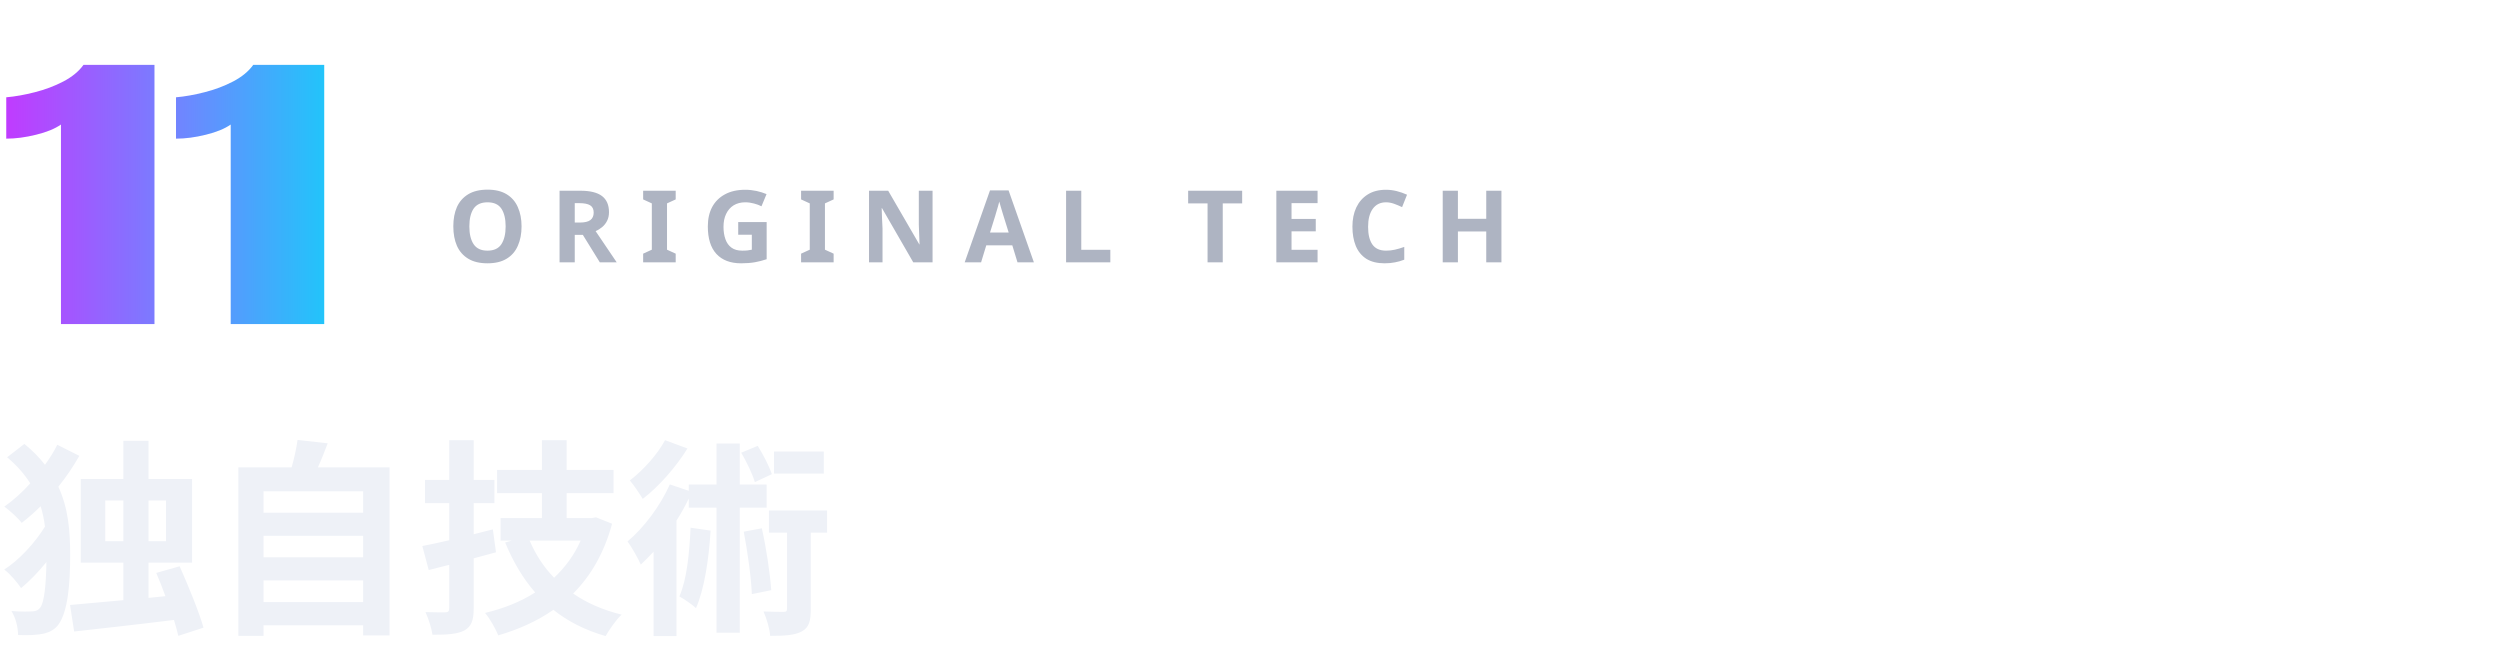
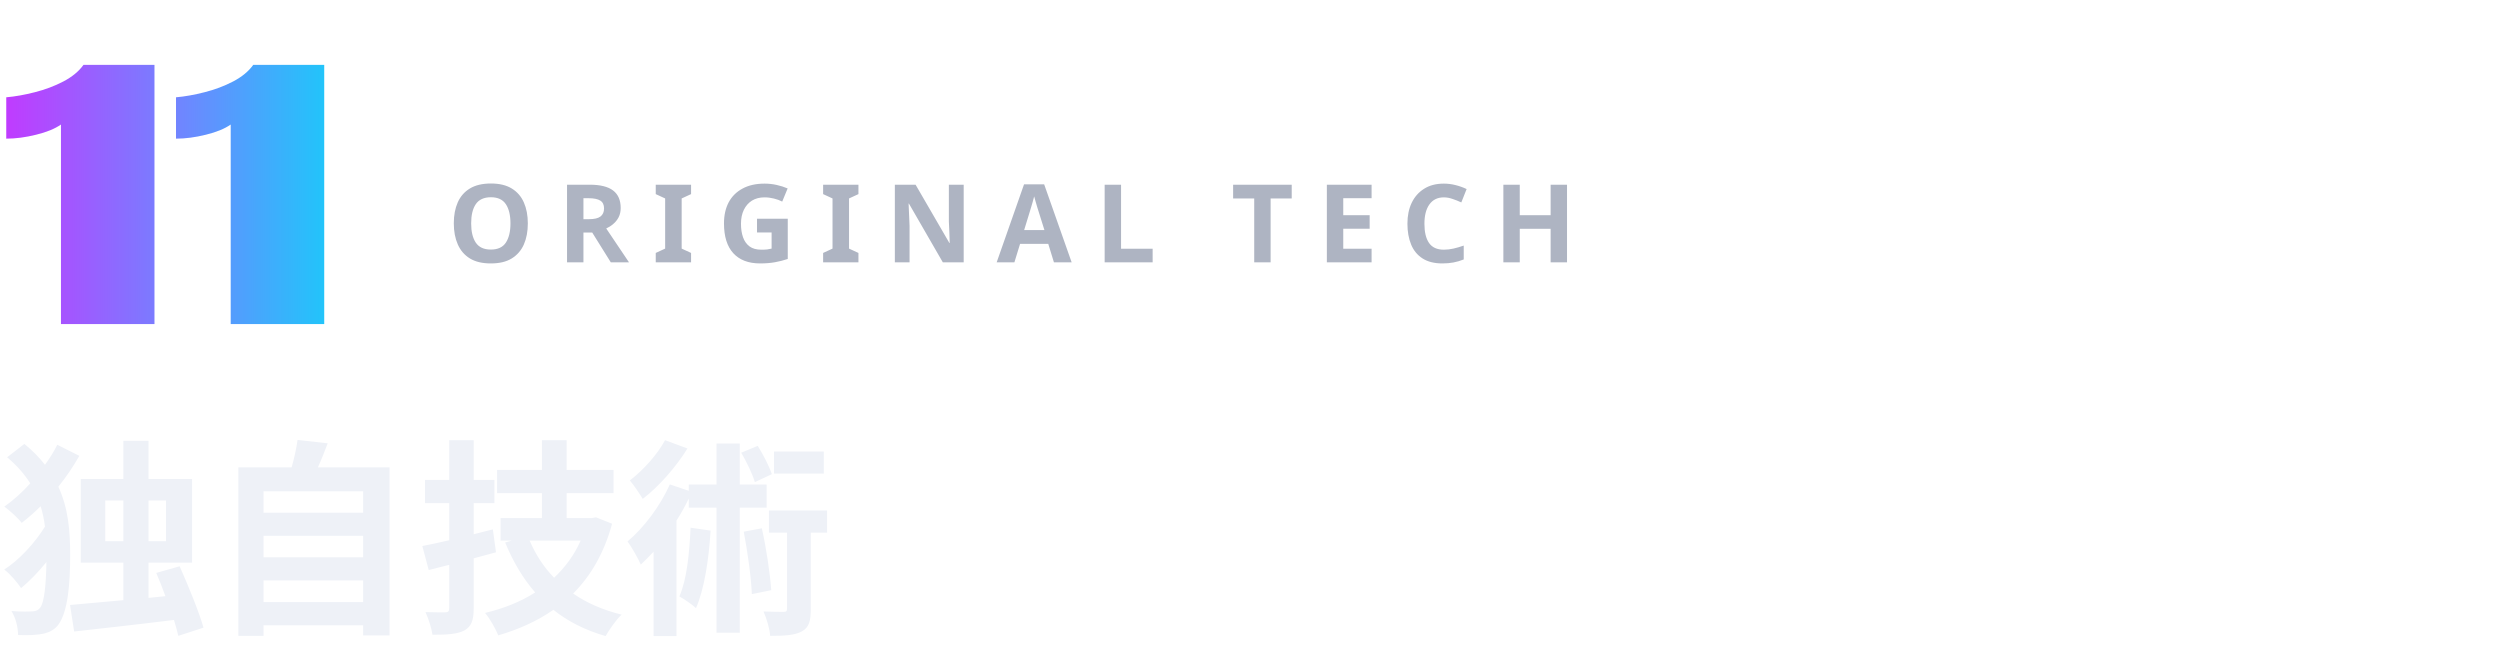
<svg xmlns="http://www.w3.org/2000/svg" viewBox="0 0 324 86" width="324" height="86" role="img">
  <defs>
    <filter id="glow" x="-30%" y="-30%" width="160%" height="160%">
      <feGaussianBlur stdDeviation="1.6" />
    </filter>
    <linearGradient id="brand" x1="0" y1="0" x2="1" y2="0">
      <stop offset="0" stop-color="#C03BFF" />
      <stop offset=".55" stop-color="#6F86FF" />
      <stop offset="1" stop-color="#22C4FA" />
    </linearGradient>
    <linearGradient id="bg" x1="0" y1="0" x2="1" y2="1">
      <stop offset="0" stop-color="#141827" />
      <stop offset="1" stop-color="#231B35" />
    </linearGradient>
    <style>
.jp{font-family:'Hiragino Sans','Hiragino Kaku Gothic ProN','Yu Gothic UI','Yu Gothic','Meiryo','Noto Sans JP','Noto Sans CJK JP',sans-serif}
.disp{font-family:Impact,Haettenschweiler,'Anton','Arial Narrow Bold','Arial Black',sans-serif}
.gh{font-family:-apple-system,BlinkMacSystemFont,'Segoe UI','Noto Sans',Helvetica,Arial,sans-serif}
.rnd{font-family:RcRounded,'Hiragino Maru Gothic ProN','Yu Gothic UI','Noto Sans JP',sans-serif}
.hand{font-family:RcHand,'Hiragino Maru Gothic ProN','Yu Gothic UI','Noto Sans JP',sans-serif}
.mono{font-family:ui-monospace,SFMono-Regular,'Cascadia Mono',Consolas,'Liberation Mono',monospace}

@keyframes bob{0%,100%{transform:translateY(0)}50%{transform:translateY(-5px)}}
@keyframes blink{0%,90%,100%{transform:scaleY(1)}94%{transform:scaleY(.12)}}
@keyframes flow{to{stroke-dashoffset:-28}}
@keyframes pulse{0%,100%{opacity:.55}50%{opacity:1}}
.bob{animation:bob 2.6s ease-in-out infinite}
.eyes{transform-box:fill-box;transform-origin:center;animation:blink 4.8s infinite}
.flow{stroke-dasharray:6 8;animation:flow 1.1s linear infinite}
.pulse{animation:pulse 2.4s ease-in-out infinite}
@media (prefers-reduced-motion:reduce){.bob,.eyes,.flow,.pulse{animation:none}}
</style>
  </defs>
  <path d="M7.9 42V16.14Q6.73 16.96 4.68 17.46Q2.63 17.97 0.81 17.97V12.61Q2.53 12.46 4.52 11.95Q6.5 11.45 8.21 10.56Q9.91 9.67 10.82 8.41H20.02V42ZM29.9 42V16.14Q28.73 16.96 26.68 17.46Q24.63 17.97 22.81 17.97V12.61Q24.53 12.46 26.52 11.95Q28.5 11.45 30.21 10.56Q31.91 9.67 32.82 8.41H42.02V42Z" fill="url(#brand)" />
-   <text x="58" y="34" class="gh" font-size="13" font-weight="600" fill="#AEB4C2" text-anchor="start" letter-spacing="3">ORIGINAL TECH</text>
+   <text x="58" y="34" class="gh" font-size="14.1" font-weight="600" fill="#AEB4C2" text-anchor="start" letter-spacing="3">ORIGINAL TECH</text>
  <text x="0" y="80" class="gh" font-size="27" font-weight="600" fill="#EEF1F7" text-anchor="start">独自技術</text>
</svg>
